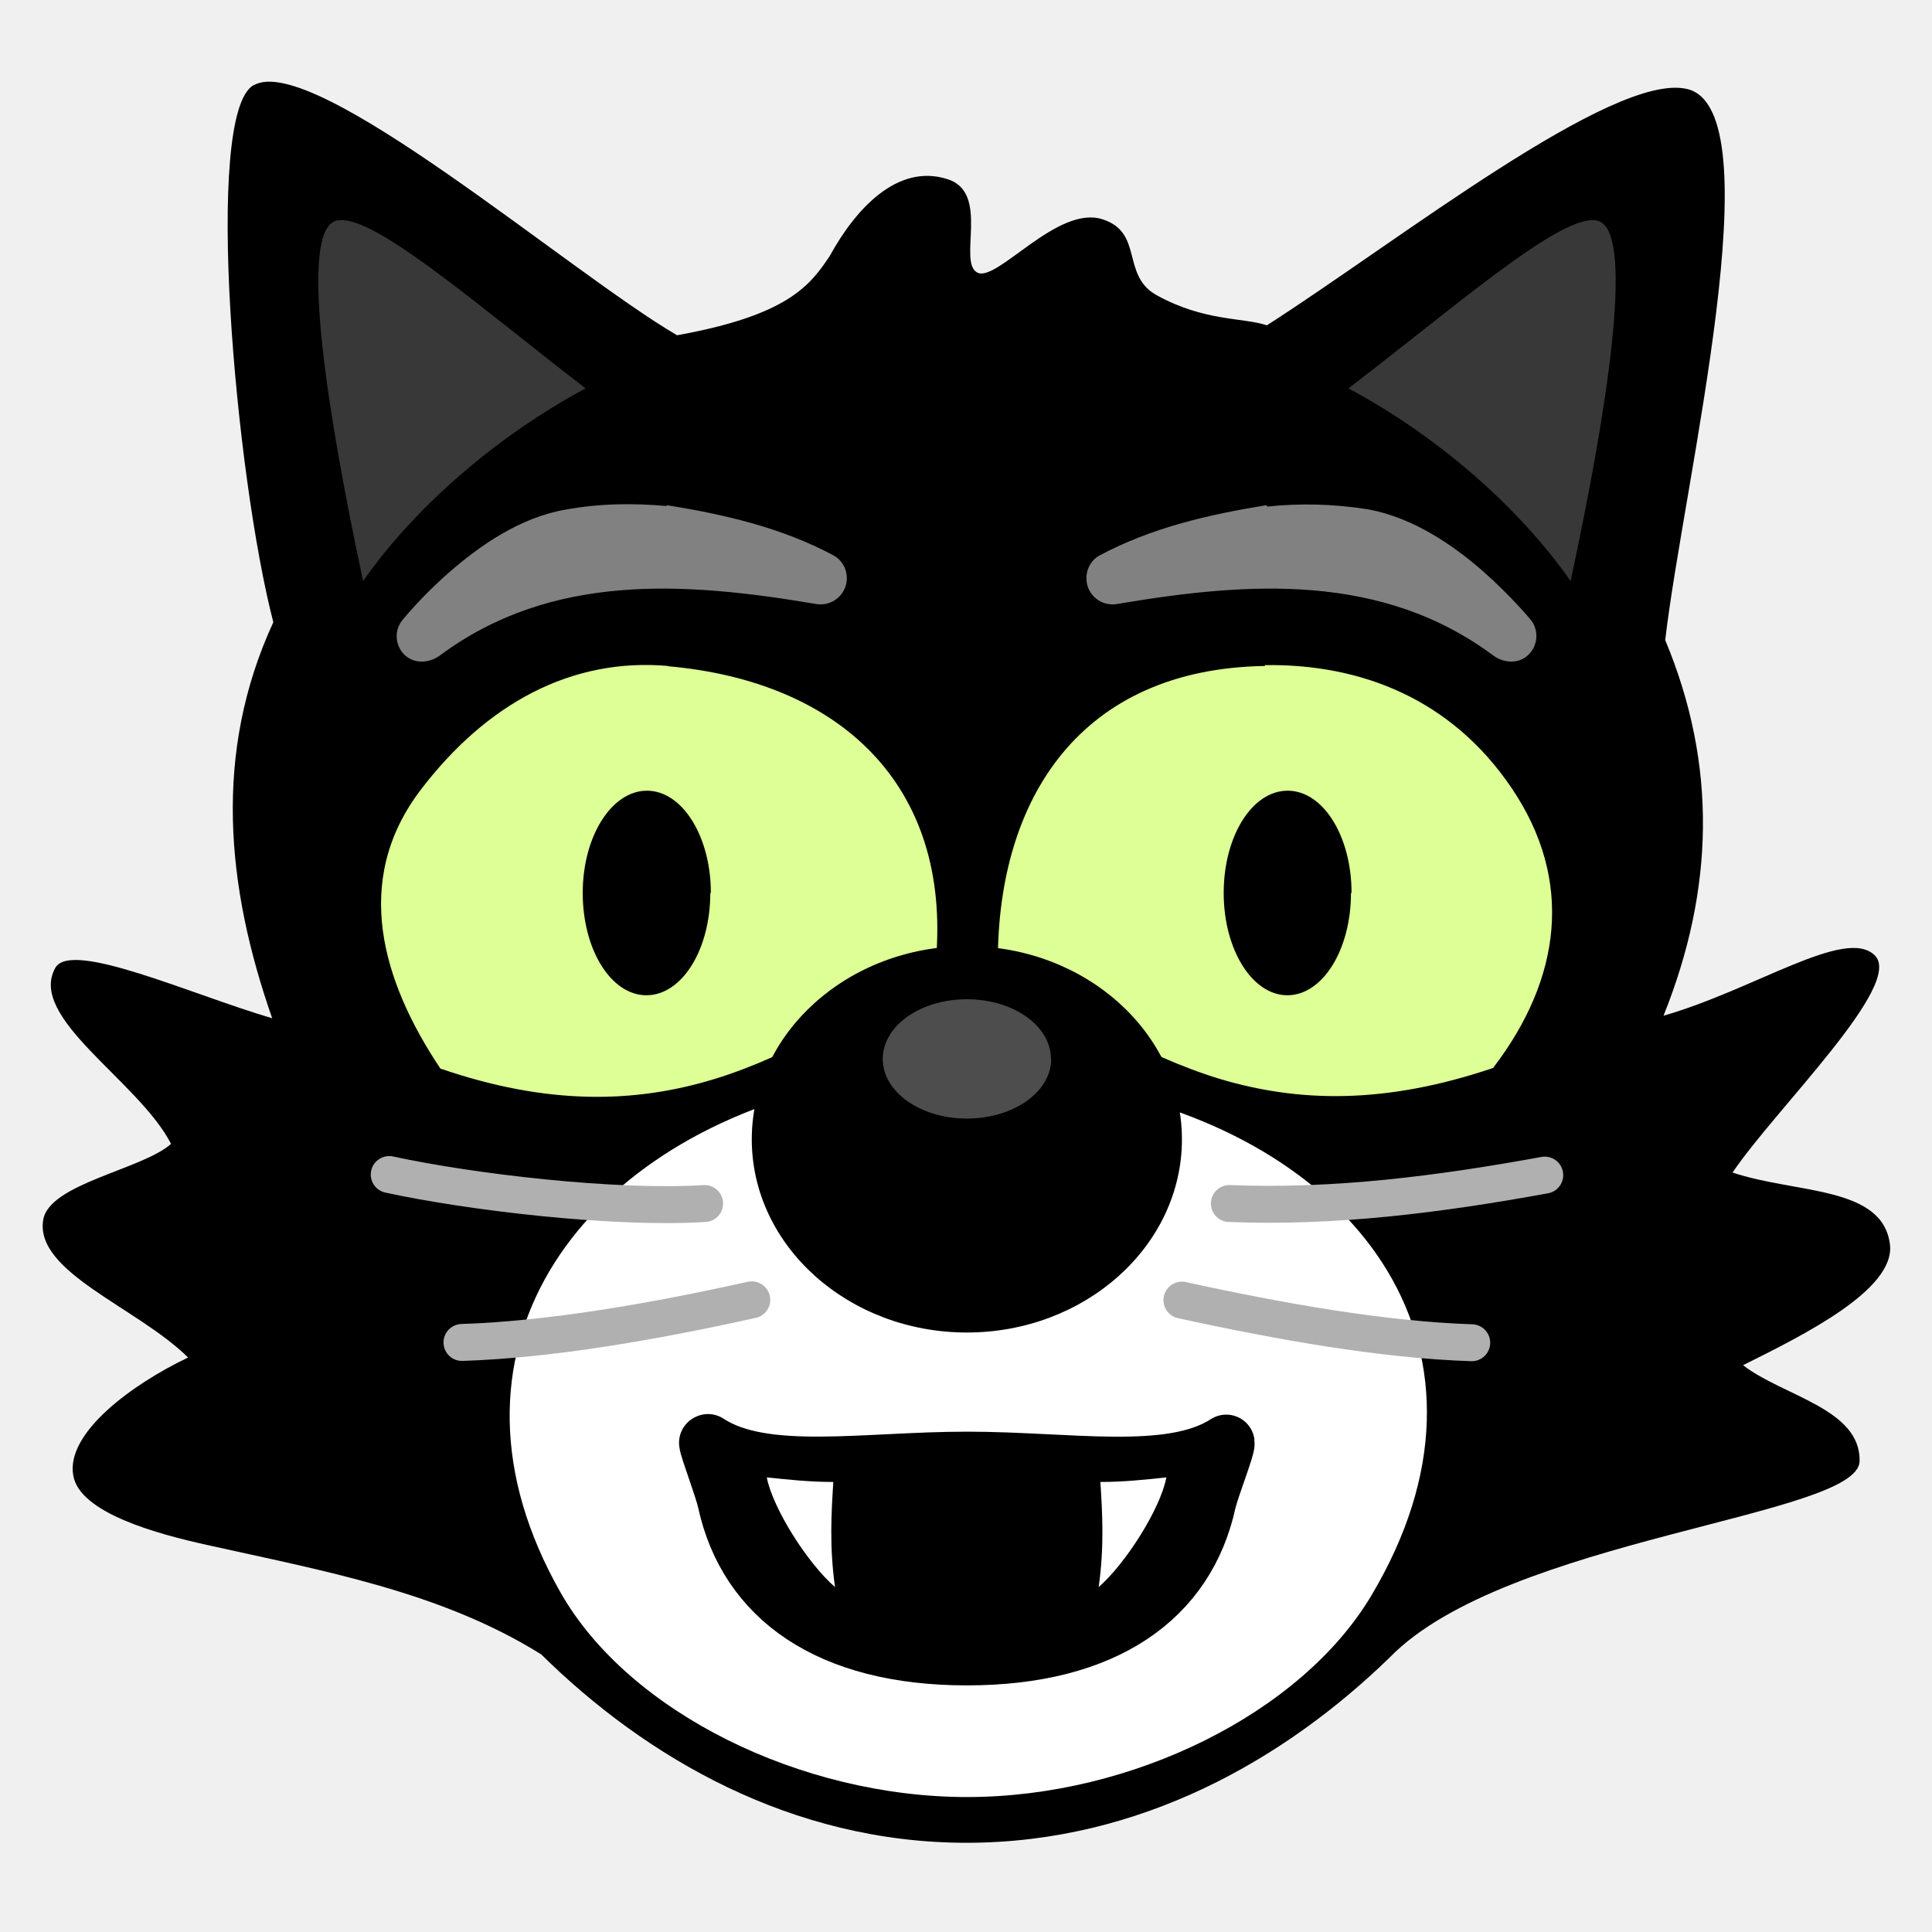
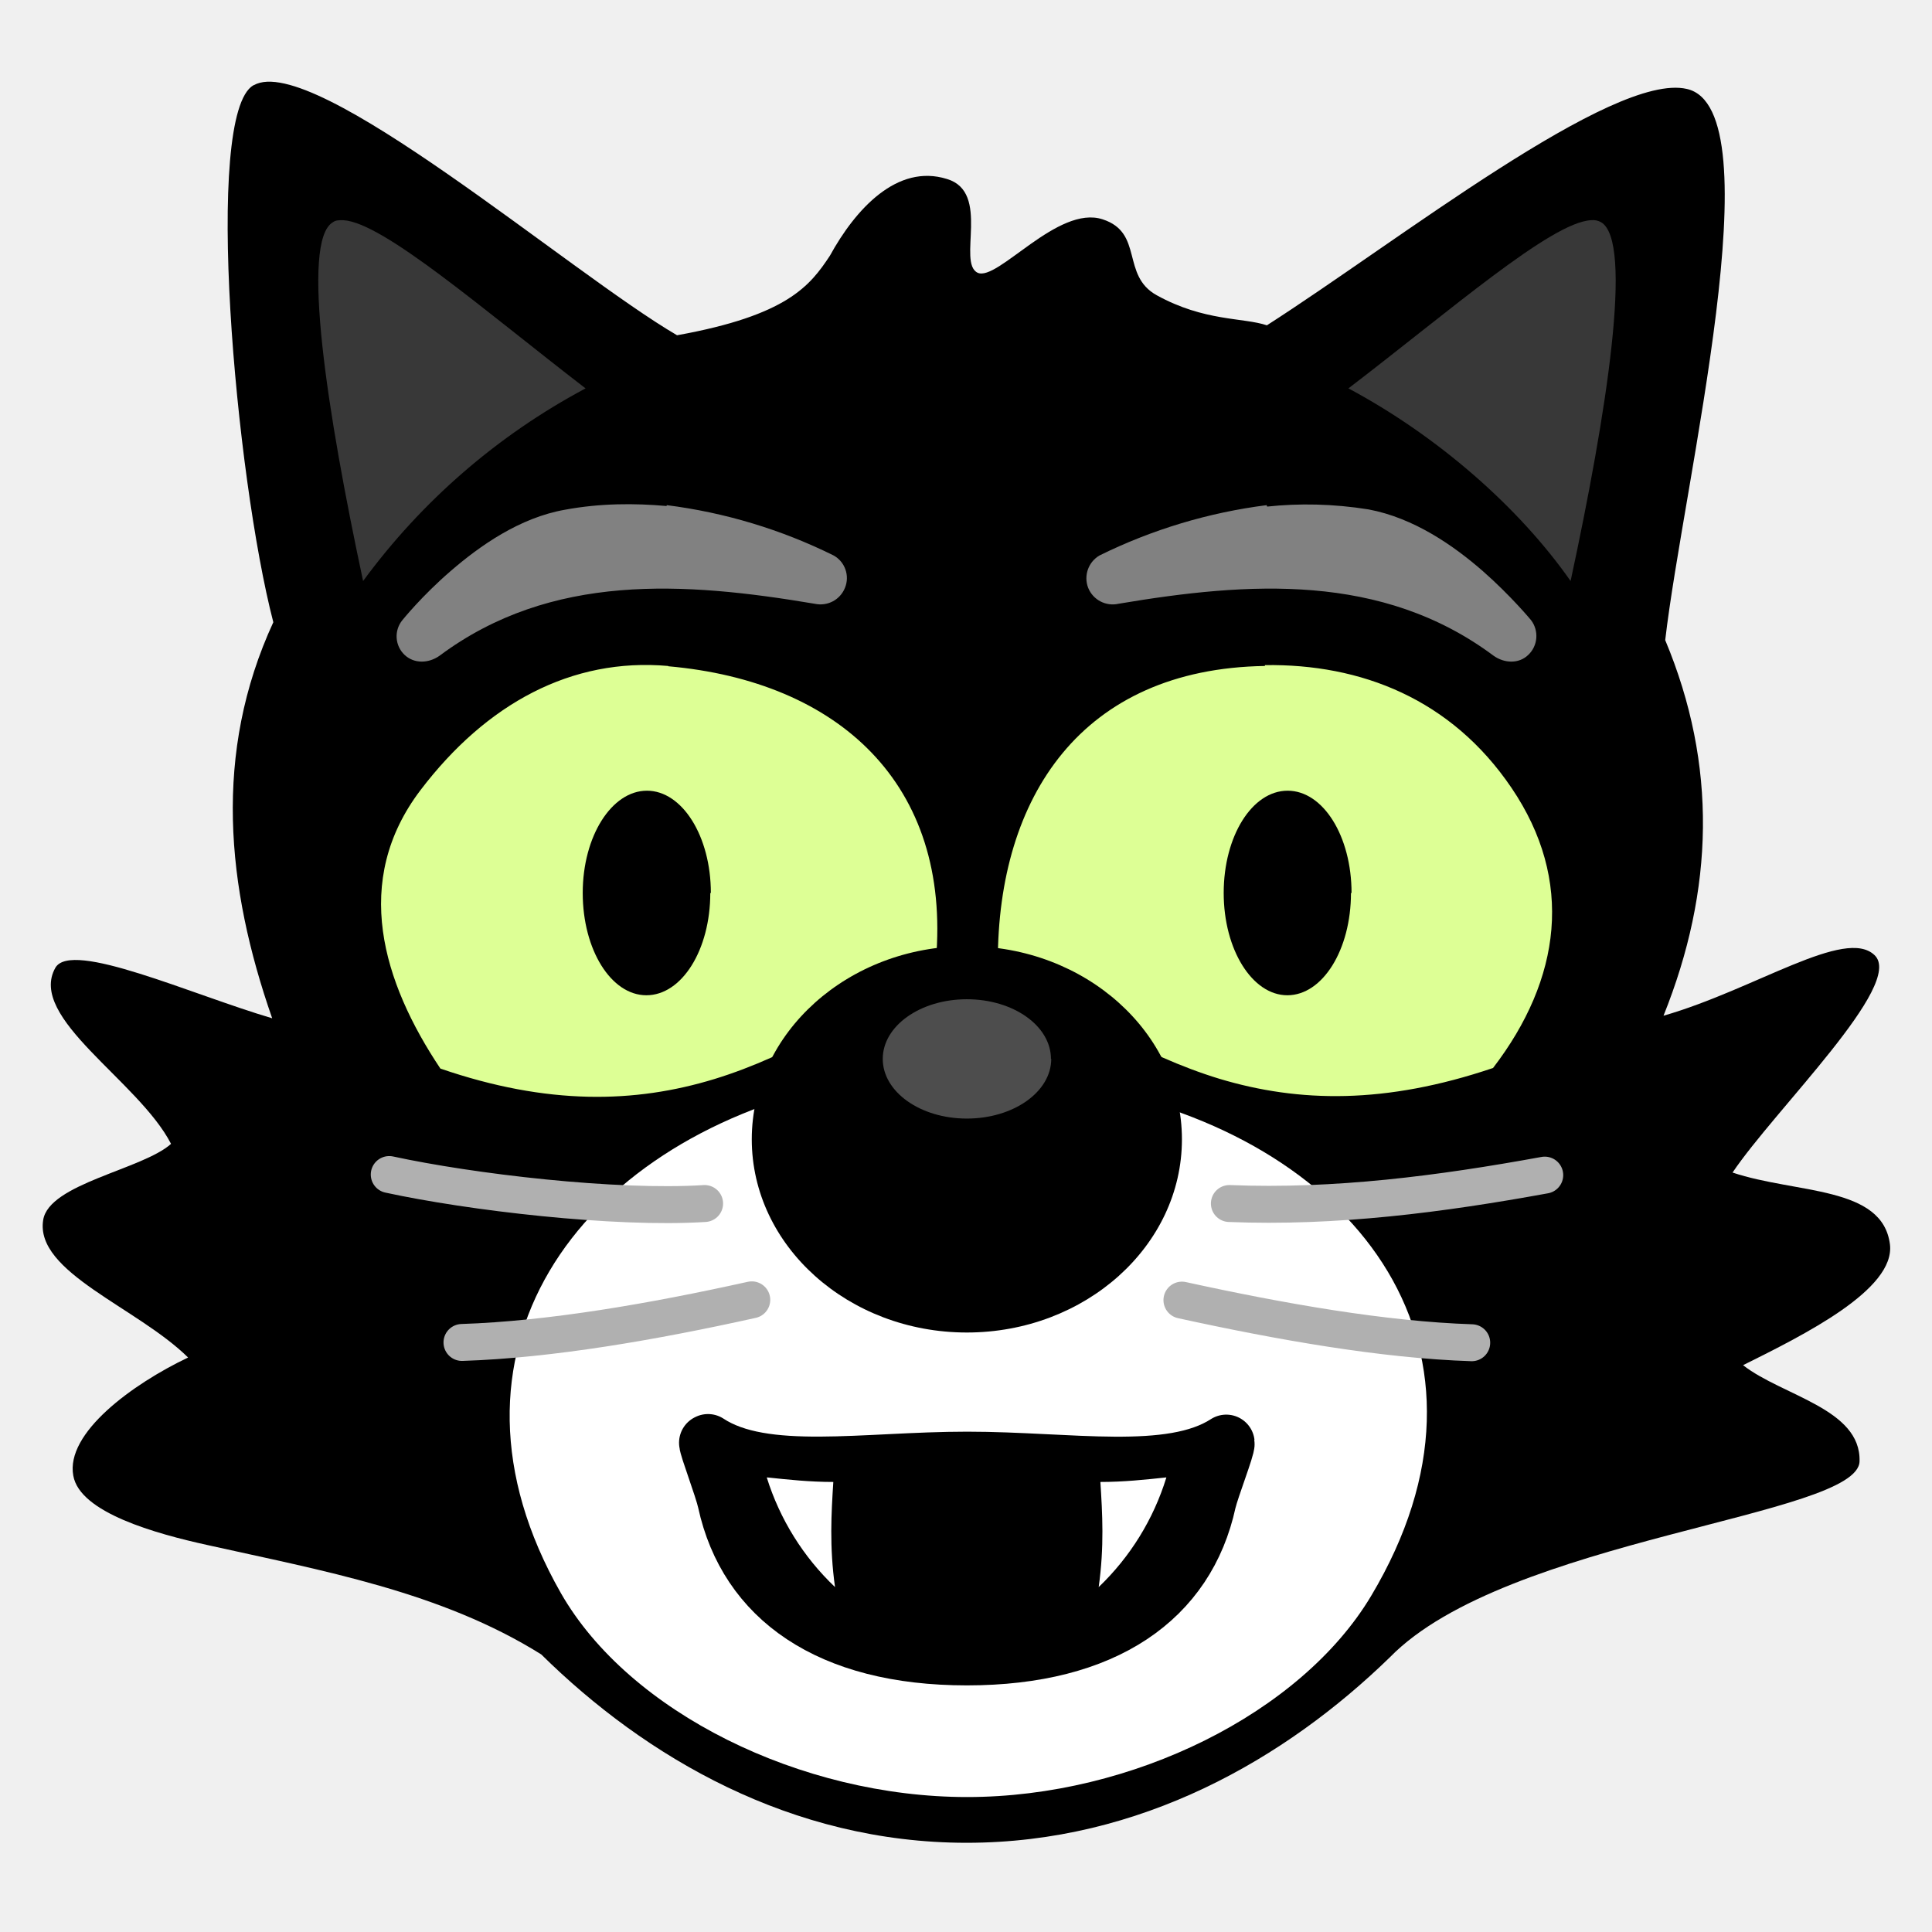
<svg xmlns="http://www.w3.org/2000/svg" viewBox="-1.5 25 68 68">
  <path d="M7.42 28c-1.77 1.02-.63 13.78.7 18.9-2.12 4.6-1.66 9.3-.04 13.94C5.23 60 1.02 58.08.45 59.06c-1 1.76 2.93 3.98 4.07 6.2-1 .9-4.3 1.4-4.5 2.68-.3 1.84 3.32 3.08 5.1 4.84-1.97.94-4.32 2.66-4.04 4.16.23 1.3 2.9 2.04 4.72 2.44 4.03.9 8.22 1.64 11.75 3.85 3.67 3.62 8.8 6.63 14.97 6.63 6.13 0 11.23-2.96 14.9-6.53 4.1-4.2 16.5-4.95 16.53-6.9.05-1.85-2.72-2.3-4.1-3.38 2.15-1.07 5.36-2.66 5.17-4.25-.26-2.07-3.3-1.78-5.54-2.53 1.5-2.23 6.07-6.63 5-7.65-1.03-1-4.2 1.2-7.43 2.13 1.78-4.43 1.9-8.82.06-13.22.64-5.52 3.88-18.7.76-19.4-2.6-.6-10.16 5.36-14.78 8.32-.83-.28-2.2-.13-3.88-1.06-1.26-.7-.45-2.2-1.9-2.67-1.58-.52-3.7 2.2-4.4 1.88-.73-.35.47-2.84-1.08-3.3-1.75-.55-3.22 1.06-4.12 2.7-.7 1.06-1.5 2.1-5.38 2.8-3.77-2.2-12.8-10-14.9-8.8z" />
  <path fill="#ddff95" d="M43.02 48.44c-6.46.1-9.4 4.62-9.4 10.4 2.56 1.73 5.08 3.3 7.8 4.13 2.8.84 5.84.9 9.63-.38 2.4-3.13 2.86-6.6.65-9.86-2.12-3.13-5.3-4.37-8.68-4.32zm-21 0c-3.4-.3-6.4 1.32-8.72 4.37-2.43 3.2-1.33 6.76.7 9.8 3.78 1.3 6.85 1.22 9.64.37 2.74-.84 5.24-2.43 7.8-4.16.55-6.23-3.43-9.84-9.42-10.37z" />
  <path fill="#fff" d="M27.84 63.2c-9.07 2.03-14.4 9.45-9.6 17.87 2.4 4.2 8.45 7.18 14.3 7.18 5.82 0 11.76-2.96 14.22-7.08 5.12-8.58-.38-15.92-9.53-17.8l-9.4-.16z" />
  <path d="M40.1 65.1c0 3.75-3.4 6.8-7.57 6.8s-7.57-3.05-7.57-6.8 3.4-6.8 7.57-6.8 7.57 3.05 7.57 6.8zm-16.6-8.67c0 2-1 3.6-2.25 3.6-1.24 0-2.24-1.6-2.24-3.6s1.02-3.6 2.26-3.6 2.25 1.6 2.25 3.6zm22.55 0c0 2-1 3.6-2.24 3.6-1.23 0-2.24-1.6-2.24-3.6s1-3.6 2.25-3.6 2.25 1.6 2.25 3.6z" />
-   <path fill="#383838" d="M10.56 32.75c-.13 0-.25 0-.34.07-1.15.66-.2 6.74 1.06 12.63 1.82-2.6 4.7-5.1 7.83-6.78-3.55-2.73-7.13-5.85-8.53-5.92zm43.94 0c-1.4.07-4.98 3.2-8.54 5.92 3.13 1.67 6 4.18 7.82 6.78 1.27-5.9 2.22-11.97 1.07-12.63a.583.583 0 0 0-.35-.07z" />
-   <path stroke="#b0b0b0" stroke-width="1.3" d="M23.3 67.36c-3.17.2-8.24-.4-11.1-1.02M14.76 72.25c3.1-.1 6.73-.73 10.2-1.5M41.77 67.36c3.73.15 7.43-.33 11.1-1" stroke-linecap="round" />
-   <path fill="none" stroke="#b0b0b0" stroke-width="1.3" d="M50.3 72.26c-3.1-.1-6.73-.74-10.2-1.5" stroke-linecap="round" />
-   <path stroke="#000" stroke-width="2" d="M23.4 75.78c0 .17.54 1.57.65 2.07.74 3.4 3.62 5.47 8.48 5.47s7.74-2.06 8.48-5.47c.12-.5.67-1.9.65-2.06-1.96 1.27-5.5.6-9.12.6-3.62 0-7.16.67-9.12-.62z" stroke-linecap="round" stroke-linejoin="round" />
-   <path fill="#fff" d="M25.5 77c.76.08 1.5.16 2.33.16-.07 1.1-.14 2.28.06 3.7-.96-.83-2.18-2.75-2.4-3.85zm14.05 0c-.75.08-1.5.16-2.32.16.07 1.1.14 2.28-.06 3.7.95-.83 2.17-2.75 2.38-3.85z" />
-   <path fill="#818181" d="M21.96 42.81c-1.12-.1-2.33-.1-3.57.13-1.6.28-3 1.27-4.03 2.16-1.02.88-1.7 1.73-1.7 1.73-.3.37-.25.9.08 1.22.34.32.85.3 1.23.03 3.93-2.93 8.63-2.6 13.2-1.83.46.1.9-.14 1.07-.56.17-.43 0-.92-.4-1.14-1.83-.98-3.83-1.44-5.87-1.77zm21.14.02c1.12-.12 2.33-.1 3.57.1 1.6.3 3 1.28 4.02 2.17 1 .88 1.7 1.73 1.7 1.73.28.37.24.9-.1 1.22-.33.32-.84.3-1.22.03-3.93-2.93-8.63-2.6-13.2-1.83-.46.1-.9-.14-1.07-.56-.16-.43 0-.92.4-1.14 1.84-.98 3.84-1.44 5.88-1.77z" />
+   <path fill="#383838" d="M10.56 32.75c-.13 0-.25 0-.34.07-1.15.66-.2 6.74 1.06 12.63a23.3 23.3 0 0 1 7.83-6.78c-3.55-2.73-7.13-5.85-8.53-5.92zm43.94 0c-1.4.07-4.98 3.2-8.54 5.92 3.13 1.67 6 4.18 7.82 6.78 1.27-5.9 2.22-11.97 1.07-12.63a.58.58 0 0 0-.35-.07z" />
+   <path stroke="#b0b0b0" stroke-linecap="round" stroke-width="1.3" d="M23.3 67.36c-3.17.2-8.24-.4-11.1-1.02m2.56 5.91c3.1-.1 6.73-.73 10.2-1.5m16.81-3.39c3.73.15 7.43-.33 11.1-1" />
+   <path fill="none" stroke="#b0b0b0" stroke-linecap="round" stroke-width="1.3" d="M50.3 72.26c-3.1-.1-6.73-.74-10.2-1.5" />
+   <path stroke="#000" stroke-linecap="round" stroke-linejoin="round" stroke-width="2" d="M23.4 75.78c0 .17.54 1.57.65 2.07.74 3.4 3.62 5.47 8.48 5.47s7.74-2.06 8.48-5.47c.12-.5.67-1.9.65-2.06-1.96 1.27-5.5.6-9.12.6-3.62 0-7.16.67-9.12-.62z" />
+   <path fill="#fff" d="M25.5 77c.76.08 1.5.16 2.33.16-.07 1.1-.14 2.28.06 3.7a9.04 9.04 0 0 1-2.4-3.85zm14.05 0c-.75.08-1.5.16-2.32.16.07 1.1.14 2.28-.06 3.7a9 9 0 0 0 2.38-3.85z" />
+   <path fill="#818181" d="M21.96 42.81c-1.12-.1-2.33-.1-3.57.13-1.6.28-3 1.27-4.03 2.16-1.02.88-1.7 1.73-1.7 1.73a.9.9 0 0 0 .08 1.22c.34.32.85.3 1.23.03 3.93-2.93 8.63-2.6 13.2-1.83.46.1.9-.14 1.07-.56a.91.91 0 0 0-.4-1.14 18.47 18.47 0 0 0-5.87-1.77zm21.14.02c1.12-.12 2.33-.1 3.57.1 1.6.3 3 1.28 4.02 2.17 1 .88 1.7 1.73 1.7 1.73.28.37.24.9-.1 1.22-.33.32-.84.3-1.22.03-3.93-2.93-8.63-2.6-13.2-1.83a.93.93 0 0 1-1.07-.56.93.93 0 0 1 .4-1.14 18.61 18.61 0 0 1 5.88-1.77z" />
  <path fill="#4d4d4d" d="M35.5 62.27c0 1.16-1.33 2.1-2.97 2.1-1.64 0-2.96-.94-2.96-2.1 0-1.16 1.32-2.1 2.96-2.1s2.96.94 2.96 2.1z" />
</svg>
